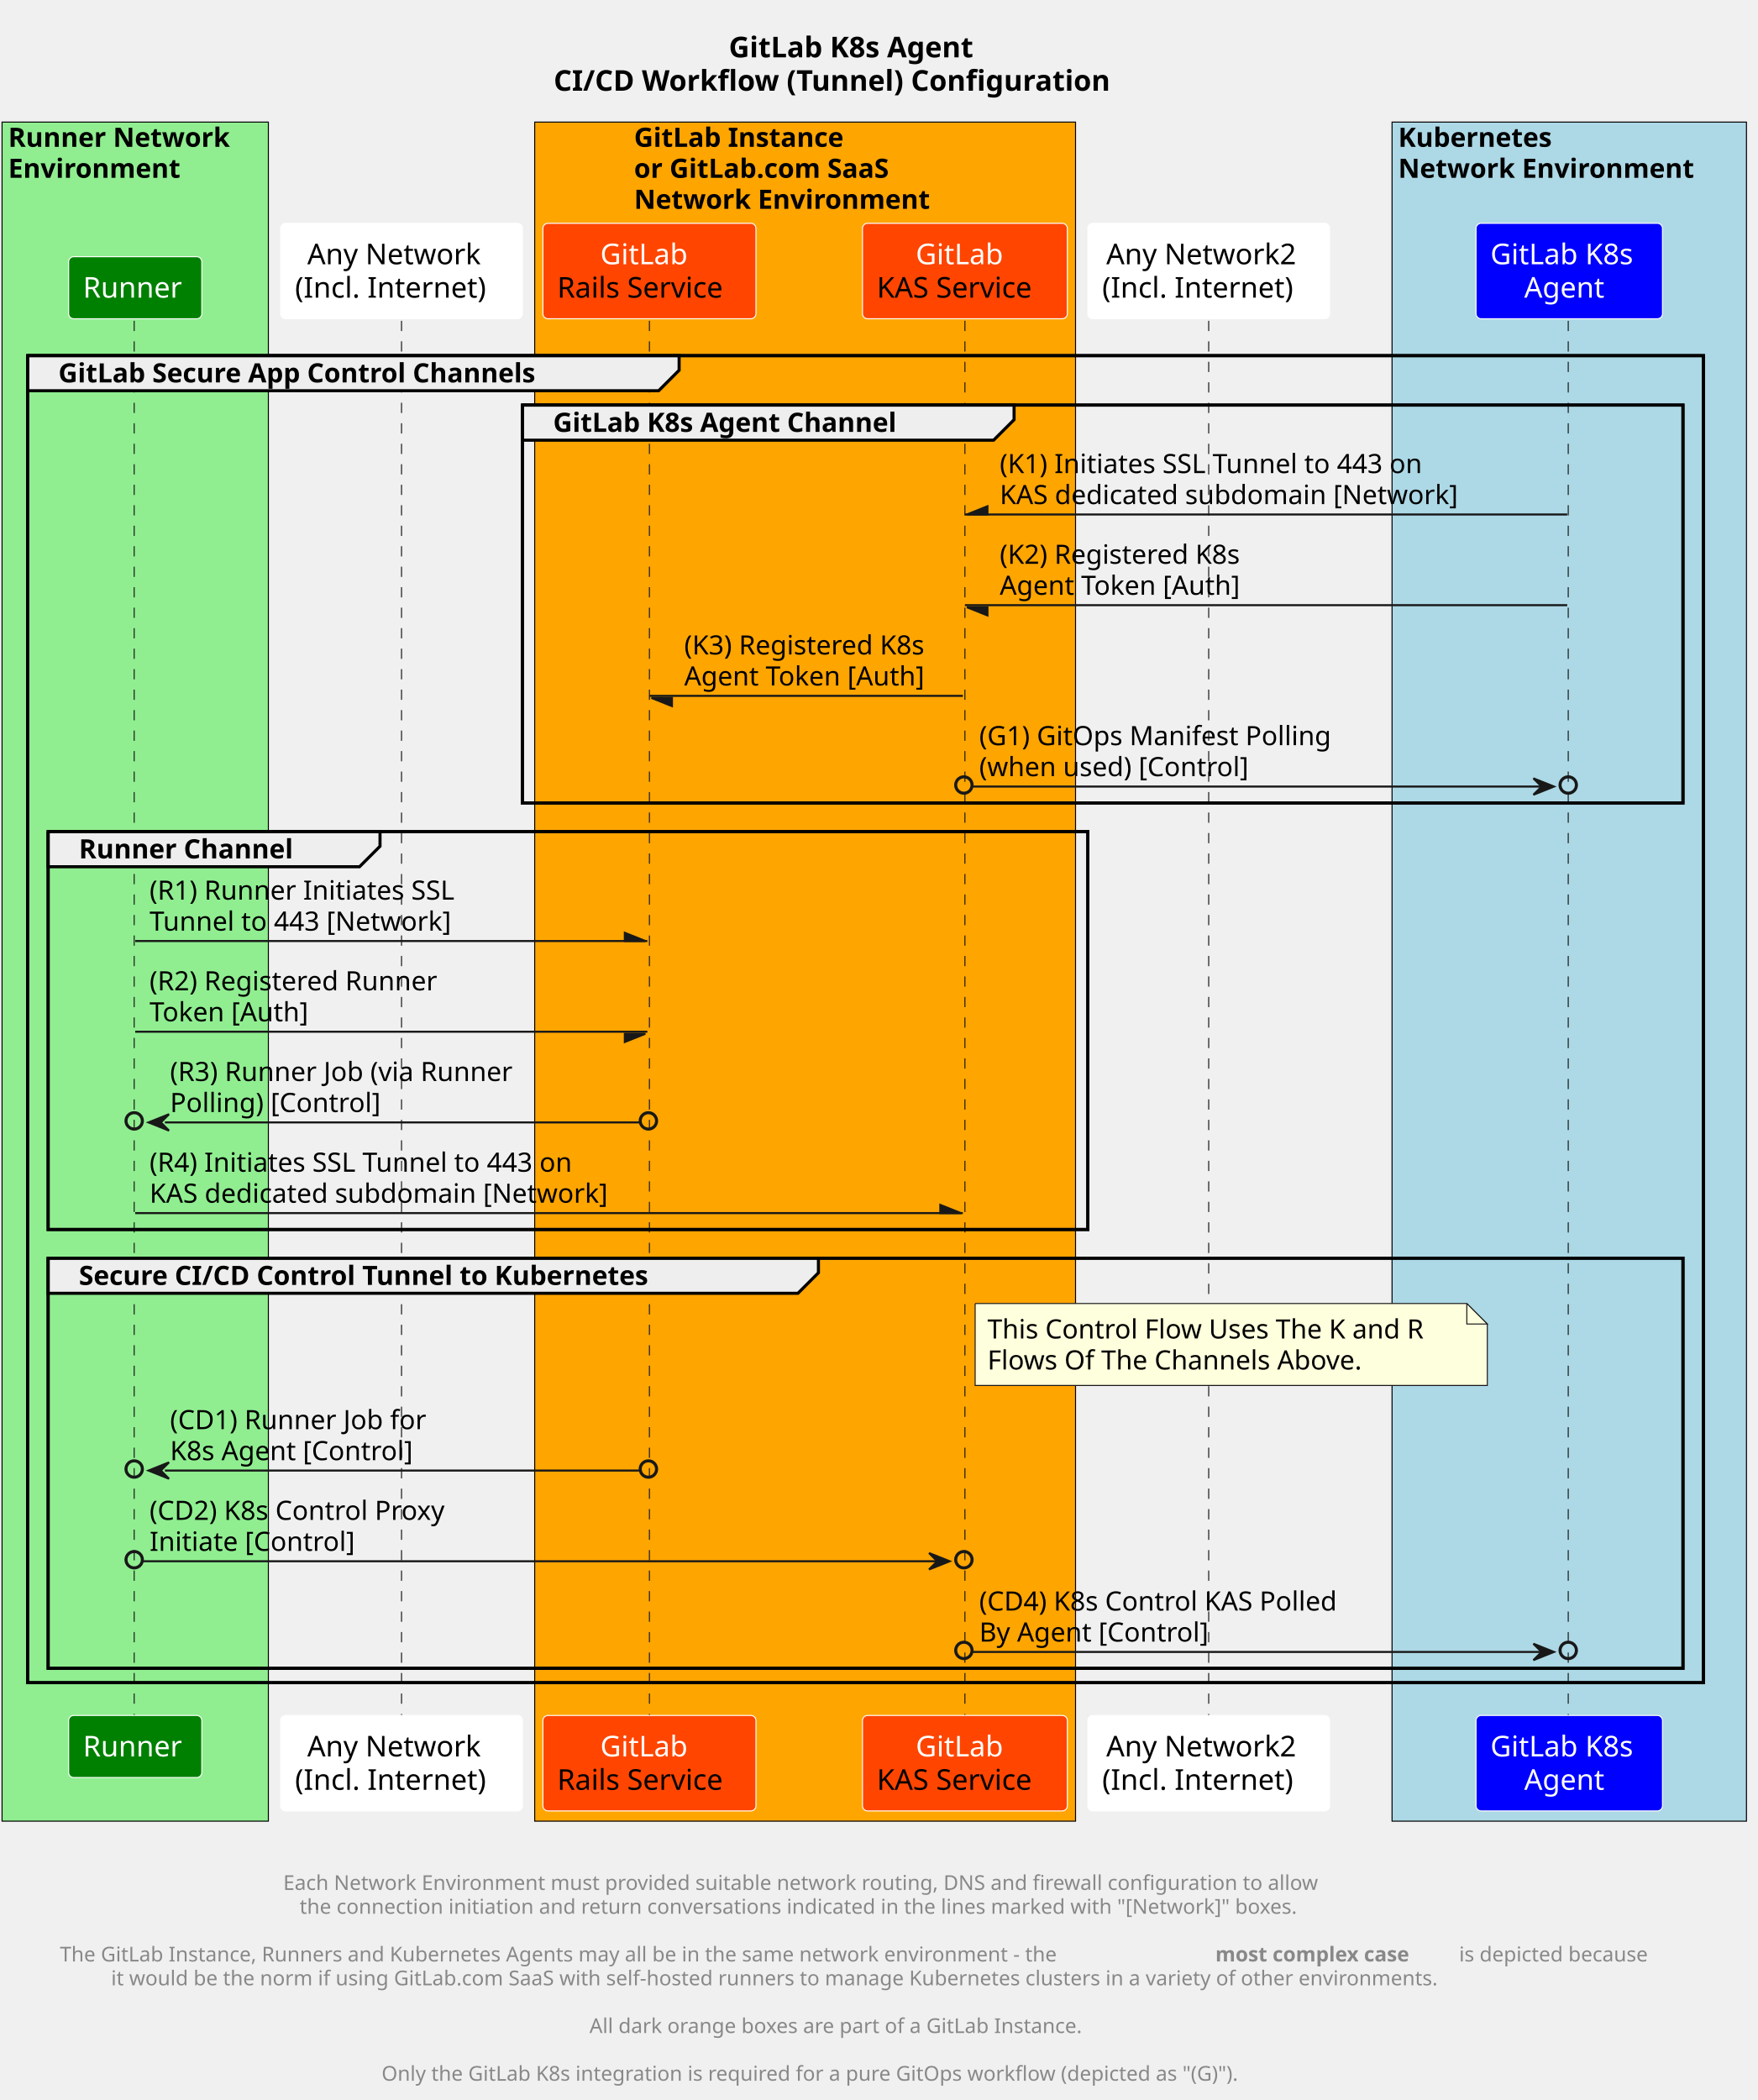
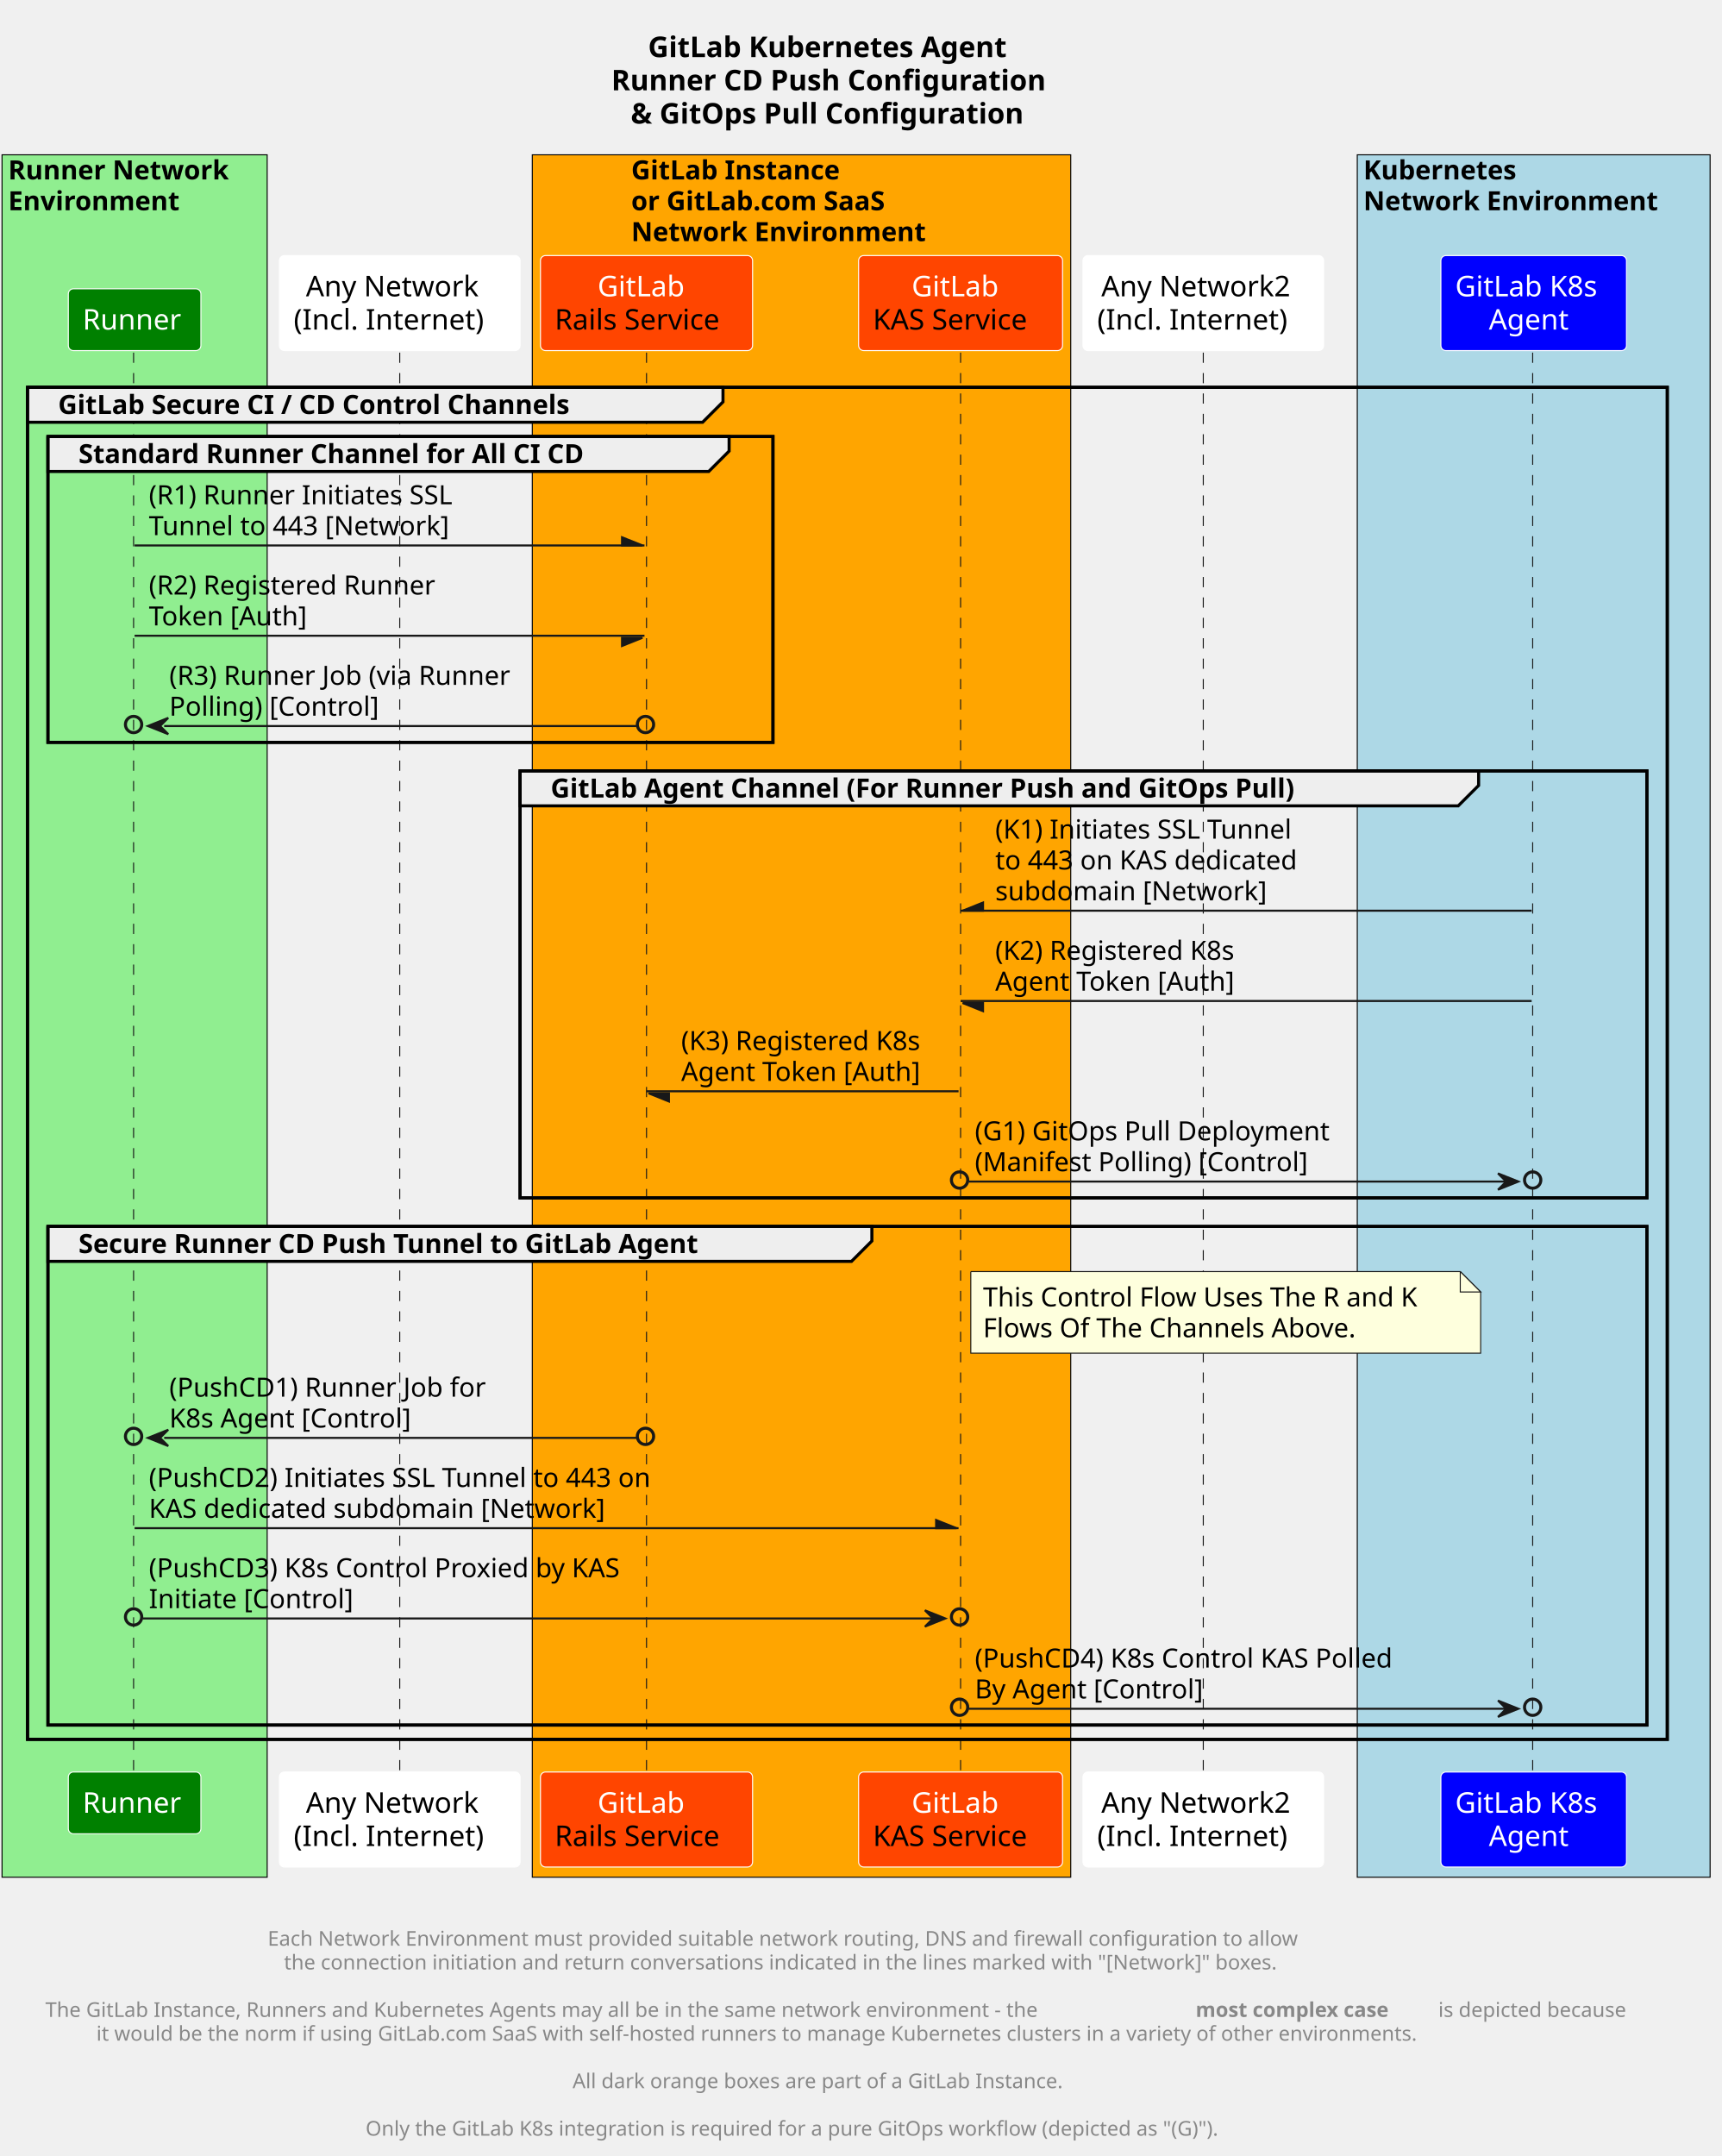
- <svg xmlns="http://www.w3.org/2000/svg" contentStyleType="text/css" height="1025px" preserveAspectRatio="none" style="width:858px;height:1025px;background:#FFFFFF;" version="1.1" viewBox="0 0 858 1025" width="858px" zoomAndPan="magnify">
+ <svg xmlns="http://www.w3.org/2000/svg" contentStyleType="text/css" height="1057px" preserveAspectRatio="none" style="width:844px;height:1057px;background:#FFFFFF;" version="1.1" viewBox="0 0 844 1057" width="844px" zoomAndPan="magnify">
  <defs />
  <g>
-     <rect height="42.594" style="stroke:#00000000;stroke-width:1.0;fill:none;" width="322" x="265.25" y="10" />
-     <text fill="#000000" font-family="sans-serif" font-size="14" font-weight="bold" lengthAdjust="spacing" textLength="141" x="355.75" y="27.995">GitLab K8s Agent</text>
-     <text fill="#000000" font-family="sans-serif" font-size="14" font-weight="bold" lengthAdjust="spacing" textLength="312" x="270.25" y="44.292">CI/CD Workflow (Tunnel) Configuration</text>
-     <rect fill="#90EE90" height="829.305" style="stroke:#000000;stroke-width:0.5;" width="130" x="1" y="59.594" />
-     <text fill="#000000" font-family="sans-serif" font-size="13" font-weight="bold" lengthAdjust="spacing" textLength="124" x="4" y="71.661">Runner Network</text>
-     <text fill="#000000" font-family="sans-serif" font-size="13" font-weight="bold" lengthAdjust="spacing" textLength="96" x="4" y="86.793">Environment</text>
-     <rect fill="#FFA500" height="829.305" style="stroke:#000000;stroke-width:0.5;" width="264" x="261" y="59.594" />
-     <text fill="#000000" font-family="sans-serif" font-size="13" font-weight="bold" lengthAdjust="spacing" textLength="119" x="309.5" y="71.661">GitLab Instance</text>
-     <text fill="#000000" font-family="sans-serif" font-size="13" font-weight="bold" lengthAdjust="spacing" textLength="149" x="309.5" y="86.793">or GitLab.com SaaS</text>
-     <text fill="#000000" font-family="sans-serif" font-size="13" font-weight="bold" lengthAdjust="spacing" textLength="167" x="309.5" y="101.926">Network Environment</text>
-     <rect fill="#ADD8E6" height="829.305" style="stroke:#000000;stroke-width:0.5;" width="173" x="679.5" y="59.594" />
-     <text fill="#000000" font-family="sans-serif" font-size="13" font-weight="bold" lengthAdjust="spacing" textLength="87" x="682.5" y="71.661">Kubernetes</text>
-     <text fill="#000000" font-family="sans-serif" font-size="13" font-weight="bold" lengthAdjust="spacing" textLength="167" x="682.5" y="86.793">Network Environment</text>
-     <rect height="647.719" style="stroke:#000000;stroke-width:1.5;fill:none;" width="818" x="13.5" y="173.586" />
-     <rect height="194.195" style="stroke:#000000;stroke-width:1.5;fill:none;" width="566.5" x="255" y="197.719" />
-     <rect height="194.195" style="stroke:#000000;stroke-width:1.5;fill:none;" width="507.5" x="23.5" y="405.914" />
-     <rect height="200.195" style="stroke:#000000;stroke-width:1.5;fill:none;" width="798" x="23.5" y="614.109" />
-     <line style="stroke:#181818;stroke-width:0.5;fill:none;stroke-dasharray:5.0,5.0;" x1="65.5" x2="65.5" y1="156.586" y2="838.305" />
-     <line style="stroke:#181818;stroke-width:0.5;fill:none;stroke-dasharray:5.0,5.0;" x1="196" x2="196" y1="156.586" y2="838.305" />
-     <line style="stroke:#181818;stroke-width:0.5;fill:none;stroke-dasharray:5.0,5.0;" x1="317" x2="317" y1="156.586" y2="838.305" />
-     <line style="stroke:#181818;stroke-width:0.5;fill:none;stroke-dasharray:5.0,5.0;" x1="471" x2="471" y1="156.586" y2="838.305" />
-     <line style="stroke:#181818;stroke-width:0.5;fill:none;stroke-dasharray:5.0,5.0;" x1="590" x2="590" y1="156.586" y2="838.305" />
-     <line style="stroke:#181818;stroke-width:0.5;fill:none;stroke-dasharray:5.0,5.0;" x1="765.5" x2="765.5" y1="156.586" y2="838.305" />
-     <rect fill="#008000" height="30.297" rx="2.5" ry="2.5" style="stroke:#FFFFFF;stroke-width:0.5;" width="65" x="33.5" y="125.289" />
-     <text fill="#FFFFFF" font-family="sans-serif" font-size="14" lengthAdjust="spacing" textLength="51" x="40.5" y="145.284">Runner</text>
-     <rect fill="#008000" height="30.297" rx="2.5" ry="2.5" style="stroke:#FFFFFF;stroke-width:0.5;" width="65" x="33.5" y="837.305" />
-     <text fill="#FFFFFF" font-family="sans-serif" font-size="14" lengthAdjust="spacing" textLength="51" x="40.5" y="857.3">Runner</text>
-     <rect fill="#FFFFFF" height="46.594" rx="2.5" ry="2.5" style="stroke:#FFFFFF;stroke-width:0.5;" width="118" x="137" y="108.992" />
-     <text fill="#000000" font-family="sans-serif" font-size="14" lengthAdjust="spacing" textLength="92" x="150" y="128.987">Any Network</text>
-     <text fill="#000000" font-family="sans-serif" font-size="14" lengthAdjust="spacing" textLength="104" x="144" y="145.284">(Incl. Internet)</text>
-     <rect fill="#FFFFFF" height="46.594" rx="2.5" ry="2.5" style="stroke:#FFFFFF;stroke-width:0.5;" width="118" x="137" y="837.305" />
-     <text fill="#000000" font-family="sans-serif" font-size="14" lengthAdjust="spacing" textLength="92" x="150" y="857.3">Any Network</text>
-     <text fill="#000000" font-family="sans-serif" font-size="14" lengthAdjust="spacing" textLength="104" x="144" y="873.597">(Incl. Internet)</text>
-     <rect fill="#FF4500" height="46.594" rx="2.5" ry="2.5" style="stroke:#FFFFFF;stroke-width:0.5;" width="104" x="265" y="108.992" />
-     <text fill="#FFFFFF" font-family="sans-serif" font-size="14" lengthAdjust="spacing" textLength="48" x="293" y="128.987">GitLab</text>
-     <text fill="#000000" font-family="sans-serif" font-size="14" lengthAdjust="spacing" textLength="90" x="272" y="145.284">Rails Service</text>
-     <rect fill="#FF4500" height="46.594" rx="2.5" ry="2.5" style="stroke:#FFFFFF;stroke-width:0.5;" width="104" x="265" y="837.305" />
-     <text fill="#FFFFFF" font-family="sans-serif" font-size="14" lengthAdjust="spacing" textLength="48" x="293" y="857.3">GitLab</text>
-     <text fill="#000000" font-family="sans-serif" font-size="14" lengthAdjust="spacing" textLength="90" x="272" y="873.597">Rails Service</text>
-     <rect fill="#FF4500" height="46.594" rx="2.5" ry="2.5" style="stroke:#FFFFFF;stroke-width:0.5;" width="100" x="421" y="108.992" />
-     <text fill="#FFFFFF" font-family="sans-serif" font-size="14" lengthAdjust="spacing" textLength="48" x="447" y="128.987">GitLab</text>
-     <text fill="#000000" font-family="sans-serif" font-size="14" lengthAdjust="spacing" textLength="86" x="428" y="145.284">KAS Service</text>
-     <rect fill="#FF4500" height="46.594" rx="2.5" ry="2.5" style="stroke:#FFFFFF;stroke-width:0.5;" width="100" x="421" y="837.305" />
-     <text fill="#FFFFFF" font-family="sans-serif" font-size="14" lengthAdjust="spacing" textLength="48" x="447" y="857.3">GitLab</text>
-     <text fill="#000000" font-family="sans-serif" font-size="14" lengthAdjust="spacing" textLength="86" x="428" y="873.597">KAS Service</text>
-     <rect fill="#FFFFFF" height="46.594" rx="2.5" ry="2.5" style="stroke:#FFFFFF;stroke-width:0.5;" width="118" x="531" y="108.992" />
-     <text fill="#000000" font-family="sans-serif" font-size="14" lengthAdjust="spacing" textLength="100" x="540" y="128.987">Any Network2</text>
-     <text fill="#000000" font-family="sans-serif" font-size="14" lengthAdjust="spacing" textLength="104" x="538" y="145.284">(Incl. Internet)</text>
-     <rect fill="#FFFFFF" height="46.594" rx="2.5" ry="2.5" style="stroke:#FFFFFF;stroke-width:0.5;" width="118" x="531" y="837.305" />
-     <text fill="#000000" font-family="sans-serif" font-size="14" lengthAdjust="spacing" textLength="100" x="540" y="857.3">Any Network2</text>
-     <text fill="#000000" font-family="sans-serif" font-size="14" lengthAdjust="spacing" textLength="104" x="538" y="873.597">(Incl. Internet)</text>
-     <rect fill="#0000FF" height="46.594" rx="2.5" ry="2.5" style="stroke:#FFFFFF;stroke-width:0.5;" width="91" x="720.5" y="108.992" />
-     <text fill="#FFFFFF" font-family="sans-serif" font-size="14" lengthAdjust="spacing" textLength="77" x="727.5" y="128.987">GitLab K8s</text>
-     <text fill="#FFFFFF" font-family="sans-serif" font-size="14" lengthAdjust="spacing" textLength="44" x="744" y="145.284">Agent</text>
-     <rect fill="#0000FF" height="46.594" rx="2.5" ry="2.5" style="stroke:#FFFFFF;stroke-width:0.5;" width="91" x="720.5" y="837.305" />
-     <text fill="#FFFFFF" font-family="sans-serif" font-size="14" lengthAdjust="spacing" textLength="77" x="727.5" y="857.3">GitLab K8s</text>
-     <text fill="#FFFFFF" font-family="sans-serif" font-size="14" lengthAdjust="spacing" textLength="44" x="744" y="873.597">Agent</text>
-     <path d="M13.5,173.586 L331.5,173.586 L331.5,180.719 L321.5,190.719 L13.5,190.719 L13.5,173.586 " fill="#EEEEEE" style="stroke:#000000;stroke-width:1.5;" />
-     <rect fill="none" height="647.719" style="stroke:#000000;stroke-width:1.5;" width="818" x="13.5" y="173.586" />
-     <text fill="#000000" font-family="sans-serif" font-size="13" font-weight="bold" lengthAdjust="spacing" textLength="273" x="28.5" y="186.653">GitLab Secure App Control Channels</text>
-     <path d="M255,197.719 L495,197.719 L495,204.852 L485,214.852 L255,214.852 L255,197.719 " fill="#EEEEEE" style="stroke:#000000;stroke-width:1.5;" />
-     <rect fill="none" height="194.195" style="stroke:#000000;stroke-width:1.5;" width="566.5" x="255" y="197.719" />
-     <text fill="#000000" font-family="sans-serif" font-size="13" font-weight="bold" lengthAdjust="spacing" textLength="195" x="270" y="210.786">GitLab K8s Agent Channel</text>
-     <polygon fill="#181818" points="482,247.117,472,251.117,482,251.117" style="stroke:#181818;stroke-width:1.0;" />
-     <line style="stroke:#181818;stroke-width:1.0;" x1="471" x2="765" y1="251.117" y2="251.117" />
-     <text fill="#000000" font-family="sans-serif" font-size="13" lengthAdjust="spacing" textLength="219" x="488" y="230.918">(K1) Initiates SSL Tunnel to 443 on</text>
-     <text fill="#000000" font-family="sans-serif" font-size="13" lengthAdjust="spacing" textLength="234" x="488" y="246.051">KAS dedicated subdomain [Network]</text>
-     <polygon fill="#181818" points="482,296.383,472,296.383,482,300.383" style="stroke:#181818;stroke-width:1.0;" />
-     <line style="stroke:#181818;stroke-width:1.0;" x1="471" x2="765" y1="295.383" y2="295.383" />
-     <text fill="#000000" font-family="sans-serif" font-size="13" lengthAdjust="spacing" textLength="126" x="488" y="275.184">(K2) Registered K8s</text>
-     <text fill="#000000" font-family="sans-serif" font-size="13" lengthAdjust="spacing" textLength="125" x="488" y="290.317">Agent Token [Auth]</text>
-     <polygon fill="#181818" points="328,340.648,318,340.648,328,344.648" style="stroke:#181818;stroke-width:1.0;" />
-     <line style="stroke:#181818;stroke-width:1.0;" x1="317" x2="470" y1="339.648" y2="339.648" />
-     <text fill="#000000" font-family="sans-serif" font-size="13" lengthAdjust="spacing" textLength="126" x="334" y="319.45">(K3) Registered K8s</text>
-     <text fill="#000000" font-family="sans-serif" font-size="13" lengthAdjust="spacing" textLength="125" x="334" y="334.582">Agent Token [Auth]</text>
-     <ellipse cx="470.5" cy="383.164" fill="none" rx="4" ry="4" style="stroke:#181818;stroke-width:1.5;" />
-     <ellipse cx="765.5" cy="383.164" fill="none" rx="4" ry="4" style="stroke:#181818;stroke-width:1.5;" />
-     <polygon fill="#181818" points="748.5,379.914,758.5,383.914,748.5,387.914,752.5,383.914" style="stroke:#181818;stroke-width:1.0;" />
-     <line style="stroke:#181818;stroke-width:1.0;" x1="475" x2="754.5" y1="383.914" y2="383.914" />
-     <text fill="#000000" font-family="sans-serif" font-size="13" lengthAdjust="spacing" textLength="178" x="478" y="363.715">(G1) GitOps Manifest Polling</text>
-     <text fill="#000000" font-family="sans-serif" font-size="13" lengthAdjust="spacing" textLength="140" x="478" y="378.848">(when used) [Control]</text>
-     <path d="M23.5,405.914 L185.5,405.914 L185.5,413.047 L175.5,423.047 L23.5,423.047 L23.5,405.914 " fill="#EEEEEE" style="stroke:#000000;stroke-width:1.5;" />
-     <rect fill="none" height="194.195" style="stroke:#000000;stroke-width:1.5;" width="507.5" x="23.5" y="405.914" />
-     <text fill="#000000" font-family="sans-serif" font-size="13" font-weight="bold" lengthAdjust="spacing" textLength="117" x="38.5" y="418.981">Runner Channel</text>
-     <polygon fill="#181818" points="305,455.312,315,459.312,305,459.312" style="stroke:#181818;stroke-width:1.0;" />
-     <line style="stroke:#181818;stroke-width:1.0;" x1="66" x2="316" y1="459.312" y2="459.312" />
-     <text fill="#000000" font-family="sans-serif" font-size="13" lengthAdjust="spacing" textLength="158" x="73" y="439.114">(R1) Runner Initiates SSL</text>
-     <text fill="#000000" font-family="sans-serif" font-size="13" lengthAdjust="spacing" textLength="155" x="73" y="454.247">Tunnel to 443 [Network]</text>
-     <polygon fill="#181818" points="305,504.578,315,504.578,305,508.578" style="stroke:#181818;stroke-width:1.0;" />
-     <line style="stroke:#181818;stroke-width:1.0;" x1="66" x2="316" y1="503.578" y2="503.578" />
-     <text fill="#000000" font-family="sans-serif" font-size="13" lengthAdjust="spacing" textLength="150" x="73" y="483.379">(R2) Registered Runner</text>
-     <text fill="#000000" font-family="sans-serif" font-size="13" lengthAdjust="spacing" textLength="83" x="73" y="498.512">Token [Auth]</text>
-     <ellipse cx="65.5" cy="547.094" fill="none" rx="4" ry="4" style="stroke:#181818;stroke-width:1.5;" />
-     <polygon fill="#181818" points="82.5,543.844,72.5,547.844,82.5,551.844,78.5,547.844" style="stroke:#181818;stroke-width:1.0;" />
-     <ellipse cx="316.5" cy="547.094" fill="none" rx="4" ry="4" style="stroke:#181818;stroke-width:1.5;" />
-     <line style="stroke:#181818;stroke-width:1.0;" x1="80.5" x2="312" y1="547.844" y2="547.844" />
-     <text fill="#000000" font-family="sans-serif" font-size="13" lengthAdjust="spacing" textLength="179" x="83" y="527.645">(R3) Runner Job (via Runner</text>
-     <text fill="#000000" font-family="sans-serif" font-size="13" lengthAdjust="spacing" textLength="106" x="83" y="542.778">Polling) [Control]</text>
-     <polygon fill="#181818" points="459,588.109,469,592.109,459,592.109" style="stroke:#181818;stroke-width:1.0;" />
-     <line style="stroke:#181818;stroke-width:1.0;" x1="66" x2="470" y1="592.109" y2="592.109" />
-     <text fill="#000000" font-family="sans-serif" font-size="13" lengthAdjust="spacing" textLength="220" x="73" y="571.911">(R4) Initiates SSL Tunnel to 443 on</text>
-     <text fill="#000000" font-family="sans-serif" font-size="13" lengthAdjust="spacing" textLength="234" x="73" y="587.043">KAS dedicated subdomain [Network]</text>
-     <path d="M23.5,614.109 L399.5,614.109 L399.5,621.242 L389.5,631.242 L23.5,631.242 L23.5,614.109 " fill="#EEEEEE" style="stroke:#000000;stroke-width:1.5;" />
-     <rect fill="none" height="200.195" style="stroke:#000000;stroke-width:1.5;" width="798" x="23.5" y="614.109" />
-     <text fill="#000000" font-family="sans-serif" font-size="13" font-weight="bold" lengthAdjust="spacing" textLength="331" x="38.5" y="627.176">Secure CI/CD Control Tunnel to Kubernetes</text>
-     <path d="M476,636.242 L476,676.242 L726,676.242 L726,646.242 L716,636.242 L476,636.242 " fill="#FEFFDD" style="stroke:#181818;stroke-width:0.5;" />
-     <path d="M716,636.242 L716,646.242 L726,646.242 L716,636.242 " fill="#FEFFDD" style="stroke:#181818;stroke-width:0.5;" />
-     <text fill="#000000" font-family="sans-serif" font-size="13" lengthAdjust="spacing" textLength="225" x="482" y="653.309">This Control Flow Uses The K and R</text>
-     <text fill="#000000" font-family="sans-serif" font-size="13" lengthAdjust="spacing" textLength="195" x="482" y="668.442">Flows Of The Channels Above.</text>
-     <ellipse cx="65.5" cy="717.023" fill="none" rx="4" ry="4" style="stroke:#181818;stroke-width:1.5;" />
-     <polygon fill="#181818" points="82.5,713.773,72.5,717.773,82.5,721.773,78.5,717.773" style="stroke:#181818;stroke-width:1.0;" />
-     <ellipse cx="316.5" cy="717.023" fill="none" rx="4" ry="4" style="stroke:#181818;stroke-width:1.5;" />
-     <line style="stroke:#181818;stroke-width:1.0;" x1="80.5" x2="312" y1="717.773" y2="717.773" />
-     <text fill="#000000" font-family="sans-serif" font-size="13" lengthAdjust="spacing" textLength="133" x="83" y="697.575">(CD1) Runner Job for</text>
-     <text fill="#000000" font-family="sans-serif" font-size="13" lengthAdjust="spacing" textLength="125" x="83" y="712.707">K8s Agent [Control]</text>
-     <ellipse cx="65.5" cy="761.289" fill="none" rx="4" ry="4" style="stroke:#181818;stroke-width:1.5;" />
-     <ellipse cx="470.5" cy="761.289" fill="none" rx="4" ry="4" style="stroke:#181818;stroke-width:1.5;" />
-     <polygon fill="#181818" points="453.5,758.039,463.5,762.039,453.5,766.039,457.5,762.039" style="stroke:#181818;stroke-width:1.0;" />
-     <line style="stroke:#181818;stroke-width:1.0;" x1="70" x2="459.5" y1="762.039" y2="762.039" />
-     <text fill="#000000" font-family="sans-serif" font-size="13" lengthAdjust="spacing" textLength="155" x="73" y="741.84">(CD2) K8s Control Proxy</text>
-     <text fill="#000000" font-family="sans-serif" font-size="13" lengthAdjust="spacing" textLength="103" x="73" y="756.973">Initiate [Control]</text>
-     <ellipse cx="470.5" cy="805.555" fill="none" rx="4" ry="4" style="stroke:#181818;stroke-width:1.5;" />
-     <ellipse cx="765.5" cy="805.555" fill="none" rx="4" ry="4" style="stroke:#181818;stroke-width:1.5;" />
-     <polygon fill="#181818" points="748.5,802.305,758.5,806.305,748.5,810.305,752.5,806.305" style="stroke:#181818;stroke-width:1.0;" />
-     <line style="stroke:#181818;stroke-width:1.0;" x1="475" x2="754.5" y1="806.305" y2="806.305" />
-     <text fill="#000000" font-family="sans-serif" font-size="13" lengthAdjust="spacing" textLength="185" x="478" y="786.106">(CD4) K8s Control KAS Polled</text>
-     <text fill="#000000" font-family="sans-serif" font-size="13" lengthAdjust="spacing" textLength="118" x="478" y="801.239">By Agent [Control]</text>
-     <rect height="128.047" style="stroke:#00000000;stroke-width:1.0;fill:none;" width="794" x="29.25" y="889.898" />
-     <text fill="#888888" font-family="sans-serif" font-size="10" lengthAdjust="spacing" textLength="3" x="424.75" y="899.181"> </text>
-     <text fill="#888888" font-family="sans-serif" font-size="10" lengthAdjust="spacing" textLength="3" x="424.75" y="910.821"> </text>
-     <text fill="#888888" font-family="sans-serif" font-size="10" lengthAdjust="spacing" textLength="576" x="138.25" y="922.462">Each Network Environment must provided suitable network routing, DNS and firewall configuration to allow</text>
-     <text fill="#888888" font-family="sans-serif" font-size="10" lengthAdjust="spacing" textLength="560" x="146.25" y="934.102">the connection initiation and return conversations indicated in the lines marked with "[Network]" boxes.</text>
-     <text fill="#888888" font-family="sans-serif" font-size="10" lengthAdjust="spacing" textLength="3" x="424.75" y="945.743"> </text>
-     <text fill="#888888" font-family="sans-serif" font-size="10" lengthAdjust="spacing" textLength="561" x="29.25" y="957.384">The GitLab Instance, Runners and Kubernetes Agents may all be in the same network environment - the</text>
-     <text fill="#888888" font-family="sans-serif" font-size="10" font-weight="bold" lengthAdjust="spacing" textLength="116" x="593.25" y="957.384">most complex case</text>
-     <text fill="#888888" font-family="sans-serif" font-size="10" lengthAdjust="spacing" textLength="108" x="712.25" y="957.384">is depicted because</text>
-     <text fill="#888888" font-family="sans-serif" font-size="10" lengthAdjust="spacing" textLength="744" x="54.25" y="969.024">it would be the norm if using GitLab.com SaaS with self-hosted runners to manage Kubernetes clusters in a variety of other environments.</text>
-     <text fill="#888888" font-family="sans-serif" font-size="10" lengthAdjust="spacing" textLength="3" x="424.75" y="980.665"> </text>
-     <text fill="#888888" font-family="sans-serif" font-size="10" lengthAdjust="spacing" textLength="277" x="287.75" y="992.306">All dark orange boxes are part of a GitLab Instance.</text>
-     <text fill="#888888" font-family="sans-serif" font-size="10" lengthAdjust="spacing" textLength="3" x="424.75" y="1003.946"> </text>
-     <text fill="#888888" font-family="sans-serif" font-size="10" lengthAdjust="spacing" textLength="480" x="186.25" y="1015.587">Only the GitLab K8s integration is required for a pure GitOps workflow (depicted as "(G)").</text>
+     <rect height="58.891" style="stroke:#00000000;stroke-width:1.0;fill:none;" width="259" x="289.75" y="10" />
+     <text fill="#000000" font-family="sans-serif" font-size="14" font-weight="bold" lengthAdjust="spacing" textLength="203" x="317.75" y="27.995">GitLab Kubernetes Agent</text>
+     <text fill="#000000" font-family="sans-serif" font-size="14" font-weight="bold" lengthAdjust="spacing" textLength="244" x="299.75" y="44.292">Runner CD Push Configuration</text>
+     <text fill="#000000" font-family="sans-serif" font-size="14" font-weight="bold" lengthAdjust="spacing" textLength="225" x="309.25" y="60.589">&amp; GitOps Pull Configuration</text>
+     <rect fill="#90EE90" height="844.438" style="stroke:#000000;stroke-width:0.5;" width="130" x="1" y="75.891" />
+     <text fill="#000000" font-family="sans-serif" font-size="13" font-weight="bold" lengthAdjust="spacing" textLength="124" x="4" y="87.957">Runner Network</text>
+     <text fill="#000000" font-family="sans-serif" font-size="13" font-weight="bold" lengthAdjust="spacing" textLength="96" x="4" y="103.09">Environment</text>
+     <rect fill="#FFA500" height="844.438" style="stroke:#000000;stroke-width:0.5;" width="264" x="261" y="75.891" />
+     <text fill="#000000" font-family="sans-serif" font-size="13" font-weight="bold" lengthAdjust="spacing" textLength="119" x="309.5" y="87.957">GitLab Instance</text>
+     <text fill="#000000" font-family="sans-serif" font-size="13" font-weight="bold" lengthAdjust="spacing" textLength="149" x="309.5" y="103.09">or GitLab.com SaaS</text>
+     <text fill="#000000" font-family="sans-serif" font-size="13" font-weight="bold" lengthAdjust="spacing" textLength="167" x="309.5" y="118.223">Network Environment</text>
+     <rect fill="#ADD8E6" height="844.438" style="stroke:#000000;stroke-width:0.5;" width="173" x="665.5" y="75.891" />
+     <text fill="#000000" font-family="sans-serif" font-size="13" font-weight="bold" lengthAdjust="spacing" textLength="87" x="668.5" y="87.957">Kubernetes</text>
+     <text fill="#000000" font-family="sans-serif" font-size="13" font-weight="bold" lengthAdjust="spacing" textLength="167" x="668.5" y="103.09">Network Environment</text>
+     <rect height="662.852" style="stroke:#000000;stroke-width:1.5;fill:none;" width="804" x="13.5" y="189.883" />
+     <rect height="149.93" style="stroke:#000000;stroke-width:1.5;fill:none;" width="355.5" x="23.5" y="214.016" />
+     <rect height="209.328" style="stroke:#000000;stroke-width:1.5;fill:none;" width="552.5" x="255" y="377.945" />
+     <rect height="244.461" style="stroke:#000000;stroke-width:1.5;fill:none;" width="784" x="23.5" y="601.273" />
+     <line style="stroke:#181818;stroke-width:0.5;fill:none;stroke-dasharray:5.0,5.0;" x1="65.5" x2="65.5" y1="172.883" y2="869.734" />
+     <line style="stroke:#181818;stroke-width:0.5;fill:none;stroke-dasharray:5.0,5.0;" x1="196" x2="196" y1="172.883" y2="869.734" />
+     <line style="stroke:#181818;stroke-width:0.5;fill:none;stroke-dasharray:5.0,5.0;" x1="317" x2="317" y1="172.883" y2="869.734" />
+     <line style="stroke:#181818;stroke-width:0.5;fill:none;stroke-dasharray:5.0,5.0;" x1="471" x2="471" y1="172.883" y2="869.734" />
+     <line style="stroke:#181818;stroke-width:0.5;fill:none;stroke-dasharray:5.0,5.0;" x1="590" x2="590" y1="172.883" y2="869.734" />
+     <line style="stroke:#181818;stroke-width:0.5;fill:none;stroke-dasharray:5.0,5.0;" x1="751.5" x2="751.5" y1="172.883" y2="869.734" />
+     <rect fill="#008000" height="30.297" rx="2.5" ry="2.5" style="stroke:#FFFFFF;stroke-width:0.5;" width="65" x="33.5" y="141.586" />
+     <text fill="#FFFFFF" font-family="sans-serif" font-size="14" lengthAdjust="spacing" textLength="51" x="40.5" y="161.581">Runner</text>
+     <rect fill="#008000" height="30.297" rx="2.5" ry="2.5" style="stroke:#FFFFFF;stroke-width:0.5;" width="65" x="33.5" y="868.734" />
+     <text fill="#FFFFFF" font-family="sans-serif" font-size="14" lengthAdjust="spacing" textLength="51" x="40.5" y="888.73">Runner</text>
+     <rect fill="#FFFFFF" height="46.594" rx="2.5" ry="2.5" style="stroke:#FFFFFF;stroke-width:0.5;" width="118" x="137" y="125.289" />
+     <text fill="#000000" font-family="sans-serif" font-size="14" lengthAdjust="spacing" textLength="92" x="150" y="145.284">Any Network</text>
+     <text fill="#000000" font-family="sans-serif" font-size="14" lengthAdjust="spacing" textLength="104" x="144" y="161.581">(Incl. Internet)</text>
+     <rect fill="#FFFFFF" height="46.594" rx="2.5" ry="2.5" style="stroke:#FFFFFF;stroke-width:0.5;" width="118" x="137" y="868.734" />
+     <text fill="#000000" font-family="sans-serif" font-size="14" lengthAdjust="spacing" textLength="92" x="150" y="888.73">Any Network</text>
+     <text fill="#000000" font-family="sans-serif" font-size="14" lengthAdjust="spacing" textLength="104" x="144" y="905.026">(Incl. Internet)</text>
+     <rect fill="#FF4500" height="46.594" rx="2.5" ry="2.5" style="stroke:#FFFFFF;stroke-width:0.5;" width="104" x="265" y="125.289" />
+     <text fill="#FFFFFF" font-family="sans-serif" font-size="14" lengthAdjust="spacing" textLength="48" x="293" y="145.284">GitLab</text>
+     <text fill="#000000" font-family="sans-serif" font-size="14" lengthAdjust="spacing" textLength="90" x="272" y="161.581">Rails Service</text>
+     <rect fill="#FF4500" height="46.594" rx="2.5" ry="2.5" style="stroke:#FFFFFF;stroke-width:0.5;" width="104" x="265" y="868.734" />
+     <text fill="#FFFFFF" font-family="sans-serif" font-size="14" lengthAdjust="spacing" textLength="48" x="293" y="888.73">GitLab</text>
+     <text fill="#000000" font-family="sans-serif" font-size="14" lengthAdjust="spacing" textLength="90" x="272" y="905.026">Rails Service</text>
+     <rect fill="#FF4500" height="46.594" rx="2.5" ry="2.5" style="stroke:#FFFFFF;stroke-width:0.5;" width="100" x="421" y="125.289" />
+     <text fill="#FFFFFF" font-family="sans-serif" font-size="14" lengthAdjust="spacing" textLength="48" x="447" y="145.284">GitLab</text>
+     <text fill="#000000" font-family="sans-serif" font-size="14" lengthAdjust="spacing" textLength="86" x="428" y="161.581">KAS Service</text>
+     <rect fill="#FF4500" height="46.594" rx="2.5" ry="2.5" style="stroke:#FFFFFF;stroke-width:0.5;" width="100" x="421" y="868.734" />
+     <text fill="#FFFFFF" font-family="sans-serif" font-size="14" lengthAdjust="spacing" textLength="48" x="447" y="888.73">GitLab</text>
+     <text fill="#000000" font-family="sans-serif" font-size="14" lengthAdjust="spacing" textLength="86" x="428" y="905.026">KAS Service</text>
+     <rect fill="#FFFFFF" height="46.594" rx="2.5" ry="2.5" style="stroke:#FFFFFF;stroke-width:0.5;" width="118" x="531" y="125.289" />
+     <text fill="#000000" font-family="sans-serif" font-size="14" lengthAdjust="spacing" textLength="100" x="540" y="145.284">Any Network2</text>
+     <text fill="#000000" font-family="sans-serif" font-size="14" lengthAdjust="spacing" textLength="104" x="538" y="161.581">(Incl. Internet)</text>
+     <rect fill="#FFFFFF" height="46.594" rx="2.5" ry="2.5" style="stroke:#FFFFFF;stroke-width:0.5;" width="118" x="531" y="868.734" />
+     <text fill="#000000" font-family="sans-serif" font-size="14" lengthAdjust="spacing" textLength="100" x="540" y="888.73">Any Network2</text>
+     <text fill="#000000" font-family="sans-serif" font-size="14" lengthAdjust="spacing" textLength="104" x="538" y="905.026">(Incl. Internet)</text>
+     <rect fill="#0000FF" height="46.594" rx="2.5" ry="2.5" style="stroke:#FFFFFF;stroke-width:0.5;" width="91" x="706.5" y="125.289" />
+     <text fill="#FFFFFF" font-family="sans-serif" font-size="14" lengthAdjust="spacing" textLength="77" x="713.5" y="145.284">GitLab K8s</text>
+     <text fill="#FFFFFF" font-family="sans-serif" font-size="14" lengthAdjust="spacing" textLength="44" x="730" y="161.581">Agent</text>
+     <rect fill="#0000FF" height="46.594" rx="2.5" ry="2.5" style="stroke:#FFFFFF;stroke-width:0.5;" width="91" x="706.5" y="868.734" />
+     <text fill="#FFFFFF" font-family="sans-serif" font-size="14" lengthAdjust="spacing" textLength="77" x="713.5" y="888.73">GitLab K8s</text>
+     <text fill="#FFFFFF" font-family="sans-serif" font-size="14" lengthAdjust="spacing" textLength="44" x="730" y="905.026">Agent</text>
+     <path d="M13.5,189.883 L354.5,189.883 L354.5,197.016 L344.5,207.016 L13.5,207.016 L13.5,189.883 " fill="#EEEEEE" style="stroke:#000000;stroke-width:1.5;" />
+     <rect fill="none" height="662.852" style="stroke:#000000;stroke-width:1.5;" width="804" x="13.5" y="189.883" />
+     <text fill="#000000" font-family="sans-serif" font-size="13" font-weight="bold" lengthAdjust="spacing" textLength="296" x="28.5" y="202.95">GitLab Secure CI / CD Control Channels</text>
+     <path d="M23.5,214.016 L357.5,214.016 L357.5,221.148 L347.5,231.148 L23.5,231.148 L23.5,214.016 " fill="#EEEEEE" style="stroke:#000000;stroke-width:1.5;" />
+     <rect fill="none" height="149.93" style="stroke:#000000;stroke-width:1.5;" width="355.5" x="23.5" y="214.016" />
+     <text fill="#000000" font-family="sans-serif" font-size="13" font-weight="bold" lengthAdjust="spacing" textLength="289" x="38.5" y="227.083">Standard Runner Channel for All CI CD</text>
+     <polygon fill="#181818" points="305,263.414,315,267.414,305,267.414" style="stroke:#181818;stroke-width:1.0;" />
+     <line style="stroke:#181818;stroke-width:1.0;" x1="66" x2="316" y1="267.414" y2="267.414" />
+     <text fill="#000000" font-family="sans-serif" font-size="13" lengthAdjust="spacing" textLength="158" x="73" y="247.215">(R1) Runner Initiates SSL</text>
+     <text fill="#000000" font-family="sans-serif" font-size="13" lengthAdjust="spacing" textLength="155" x="73" y="262.348">Tunnel to 443 [Network]</text>
+     <polygon fill="#181818" points="305,312.68,315,312.68,305,316.68" style="stroke:#181818;stroke-width:1.0;" />
+     <line style="stroke:#181818;stroke-width:1.0;" x1="66" x2="316" y1="311.68" y2="311.68" />
+     <text fill="#000000" font-family="sans-serif" font-size="13" lengthAdjust="spacing" textLength="150" x="73" y="291.481">(R2) Registered Runner</text>
+     <text fill="#000000" font-family="sans-serif" font-size="13" lengthAdjust="spacing" textLength="83" x="73" y="306.614">Token [Auth]</text>
+     <ellipse cx="65.5" cy="355.195" fill="none" rx="4" ry="4" style="stroke:#181818;stroke-width:1.5;" />
+     <polygon fill="#181818" points="82.5,351.945,72.5,355.945,82.5,359.945,78.5,355.945" style="stroke:#181818;stroke-width:1.0;" />
+     <ellipse cx="316.5" cy="355.195" fill="none" rx="4" ry="4" style="stroke:#181818;stroke-width:1.5;" />
+     <line style="stroke:#181818;stroke-width:1.0;" x1="80.5" x2="312" y1="355.945" y2="355.945" />
+     <text fill="#000000" font-family="sans-serif" font-size="13" lengthAdjust="spacing" textLength="179" x="83" y="335.747">(R3) Runner Job (via Runner</text>
+     <text fill="#000000" font-family="sans-serif" font-size="13" lengthAdjust="spacing" textLength="106" x="83" y="350.879">Polling) [Control]</text>
+     <path d="M255,377.945 L725,377.945 L725,385.078 L715,395.078 L255,395.078 L255,377.945 " fill="#EEEEEE" style="stroke:#000000;stroke-width:1.5;" />
+     <rect fill="none" height="209.328" style="stroke:#000000;stroke-width:1.5;" width="552.5" x="255" y="377.945" />
+     <text fill="#000000" font-family="sans-serif" font-size="13" font-weight="bold" lengthAdjust="spacing" textLength="425" x="270" y="391.012">GitLab Agent Channel (For Runner Push and GitOps Pull)</text>
+     <polygon fill="#181818" points="482,442.477,472,446.477,482,446.477" style="stroke:#181818;stroke-width:1.0;" />
+     <line style="stroke:#181818;stroke-width:1.0;" x1="471" x2="751" y1="446.477" y2="446.477" />
+     <text fill="#000000" font-family="sans-serif" font-size="13" lengthAdjust="spacing" textLength="154" x="488" y="411.145">(K1) Initiates SSL Tunnel</text>
+     <text fill="#000000" font-family="sans-serif" font-size="13" lengthAdjust="spacing" textLength="157" x="488" y="426.278">to 443 on KAS dedicated</text>
+     <text fill="#000000" font-family="sans-serif" font-size="13" lengthAdjust="spacing" textLength="138" x="488" y="441.411">subdomain [Network]</text>
+     <polygon fill="#181818" points="482,491.742,472,491.742,482,495.742" style="stroke:#181818;stroke-width:1.0;" />
+     <line style="stroke:#181818;stroke-width:1.0;" x1="471" x2="751" y1="490.742" y2="490.742" />
+     <text fill="#000000" font-family="sans-serif" font-size="13" lengthAdjust="spacing" textLength="126" x="488" y="470.543">(K2) Registered K8s</text>
+     <text fill="#000000" font-family="sans-serif" font-size="13" lengthAdjust="spacing" textLength="125" x="488" y="485.676">Agent Token [Auth]</text>
+     <polygon fill="#181818" points="328,536.008,318,536.008,328,540.008" style="stroke:#181818;stroke-width:1.0;" />
+     <line style="stroke:#181818;stroke-width:1.0;" x1="317" x2="470" y1="535.008" y2="535.008" />
+     <text fill="#000000" font-family="sans-serif" font-size="13" lengthAdjust="spacing" textLength="126" x="334" y="514.809">(K3) Registered K8s</text>
+     <text fill="#000000" font-family="sans-serif" font-size="13" lengthAdjust="spacing" textLength="125" x="334" y="529.942">Agent Token [Auth]</text>
+     <ellipse cx="470.5" cy="578.523" fill="none" rx="4" ry="4" style="stroke:#181818;stroke-width:1.5;" />
+     <ellipse cx="751.5" cy="578.523" fill="none" rx="4" ry="4" style="stroke:#181818;stroke-width:1.5;" />
+     <polygon fill="#181818" points="734.5,575.273,744.5,579.273,734.5,583.273,738.5,579.273" style="stroke:#181818;stroke-width:1.0;" />
+     <line style="stroke:#181818;stroke-width:1.0;" x1="475" x2="740.5" y1="579.273" y2="579.273" />
+     <text fill="#000000" font-family="sans-serif" font-size="13" lengthAdjust="spacing" textLength="184" x="478" y="559.075">(G1) GitOps Pull Deployment</text>
+     <text fill="#000000" font-family="sans-serif" font-size="13" lengthAdjust="spacing" textLength="169" x="478" y="574.207">(Manifest Polling) [Control]</text>
+     <path d="M23.5,601.273 L427.5,601.273 L427.5,608.406 L417.5,618.406 L23.5,618.406 L23.5,601.273 " fill="#EEEEEE" style="stroke:#000000;stroke-width:1.5;" />
+     <rect fill="none" height="244.461" style="stroke:#000000;stroke-width:1.5;" width="784" x="23.5" y="601.273" />
+     <text fill="#000000" font-family="sans-serif" font-size="13" font-weight="bold" lengthAdjust="spacing" textLength="359" x="38.5" y="614.34">Secure Runner CD Push Tunnel to GitLab Agent</text>
+     <path d="M476,623.406 L476,663.406 L726,663.406 L726,633.406 L716,623.406 L476,623.406 " fill="#FEFFDD" style="stroke:#181818;stroke-width:0.5;" />
+     <path d="M716,623.406 L716,633.406 L726,633.406 L716,623.406 " fill="#FEFFDD" style="stroke:#181818;stroke-width:0.5;" />
+     <text fill="#000000" font-family="sans-serif" font-size="13" lengthAdjust="spacing" textLength="225" x="482" y="640.473">This Control Flow Uses The R and K</text>
+     <text fill="#000000" font-family="sans-serif" font-size="13" lengthAdjust="spacing" textLength="195" x="482" y="655.606">Flows Of The Channels Above.</text>
+     <ellipse cx="65.5" cy="704.188" fill="none" rx="4" ry="4" style="stroke:#181818;stroke-width:1.5;" />
+     <polygon fill="#181818" points="82.5,700.938,72.5,704.938,82.5,708.938,78.5,704.938" style="stroke:#181818;stroke-width:1.0;" />
+     <ellipse cx="316.5" cy="704.188" fill="none" rx="4" ry="4" style="stroke:#181818;stroke-width:1.5;" />
+     <line style="stroke:#181818;stroke-width:1.0;" x1="80.5" x2="312" y1="704.938" y2="704.938" />
+     <text fill="#000000" font-family="sans-serif" font-size="13" lengthAdjust="spacing" textLength="164" x="83" y="684.739">(PushCD1) Runner Job for</text>
+     <text fill="#000000" font-family="sans-serif" font-size="13" lengthAdjust="spacing" textLength="125" x="83" y="699.872">K8s Agent [Control]</text>
+     <polygon fill="#181818" points="459,745.203,469,749.203,459,749.203" style="stroke:#181818;stroke-width:1.0;" />
+     <line style="stroke:#181818;stroke-width:1.0;" x1="66" x2="470" y1="749.203" y2="749.203" />
+     <text fill="#000000" font-family="sans-serif" font-size="13" lengthAdjust="spacing" textLength="261" x="73" y="729.004">(PushCD2) Initiates SSL Tunnel to 443 on</text>
+     <text fill="#000000" font-family="sans-serif" font-size="13" lengthAdjust="spacing" textLength="234" x="73" y="744.137">KAS dedicated subdomain [Network]</text>
+     <ellipse cx="65.5" cy="792.719" fill="none" rx="4" ry="4" style="stroke:#181818;stroke-width:1.5;" />
+     <ellipse cx="470.5" cy="792.719" fill="none" rx="4" ry="4" style="stroke:#181818;stroke-width:1.5;" />
+     <polygon fill="#181818" points="453.5,789.469,463.5,793.469,453.5,797.469,457.5,793.469" style="stroke:#181818;stroke-width:1.0;" />
+     <line style="stroke:#181818;stroke-width:1.0;" x1="70" x2="459.5" y1="793.469" y2="793.469" />
+     <text fill="#000000" font-family="sans-serif" font-size="13" lengthAdjust="spacing" textLength="246" x="73" y="773.27">(PushCD3) K8s Control Proxied by KAS</text>
+     <text fill="#000000" font-family="sans-serif" font-size="13" lengthAdjust="spacing" textLength="103" x="73" y="788.403">Initiate [Control]</text>
+     <ellipse cx="470.5" cy="836.984" fill="none" rx="4" ry="4" style="stroke:#181818;stroke-width:1.5;" />
+     <ellipse cx="751.5" cy="836.984" fill="none" rx="4" ry="4" style="stroke:#181818;stroke-width:1.5;" />
+     <polygon fill="#181818" points="734.5,833.734,744.5,837.734,734.5,841.734,738.5,837.734" style="stroke:#181818;stroke-width:1.0;" />
+     <line style="stroke:#181818;stroke-width:1.0;" x1="475" x2="740.5" y1="837.734" y2="837.734" />
+     <text fill="#000000" font-family="sans-serif" font-size="13" lengthAdjust="spacing" textLength="216" x="478" y="817.536">(PushCD4) K8s Control KAS Polled</text>
+     <text fill="#000000" font-family="sans-serif" font-size="13" lengthAdjust="spacing" textLength="118" x="478" y="832.668">By Agent [Control]</text>
+     <rect height="128.047" style="stroke:#00000000;stroke-width:1.0;fill:none;" width="794" x="22.25" y="921.328" />
+     <text fill="#888888" font-family="sans-serif" font-size="10" lengthAdjust="spacing" textLength="3" x="417.75" y="930.61"> </text>
+     <text fill="#888888" font-family="sans-serif" font-size="10" lengthAdjust="spacing" textLength="3" x="417.75" y="942.251"> </text>
+     <text fill="#888888" font-family="sans-serif" font-size="10" lengthAdjust="spacing" textLength="576" x="131.25" y="953.892">Each Network Environment must provided suitable network routing, DNS and firewall configuration to allow</text>
+     <text fill="#888888" font-family="sans-serif" font-size="10" lengthAdjust="spacing" textLength="560" x="139.25" y="965.532">the connection initiation and return conversations indicated in the lines marked with "[Network]" boxes.</text>
+     <text fill="#888888" font-family="sans-serif" font-size="10" lengthAdjust="spacing" textLength="3" x="417.75" y="977.173"> </text>
+     <text fill="#888888" font-family="sans-serif" font-size="10" lengthAdjust="spacing" textLength="561" x="22.25" y="988.813">The GitLab Instance, Runners and Kubernetes Agents may all be in the same network environment - the</text>
+     <text fill="#888888" font-family="sans-serif" font-size="10" font-weight="bold" lengthAdjust="spacing" textLength="116" x="586.25" y="988.813">most complex case</text>
+     <text fill="#888888" font-family="sans-serif" font-size="10" lengthAdjust="spacing" textLength="108" x="705.25" y="988.813">is depicted because</text>
+     <text fill="#888888" font-family="sans-serif" font-size="10" lengthAdjust="spacing" textLength="744" x="47.25" y="1000.454">it would be the norm if using GitLab.com SaaS with self-hosted runners to manage Kubernetes clusters in a variety of other environments.</text>
+     <text fill="#888888" font-family="sans-serif" font-size="10" lengthAdjust="spacing" textLength="3" x="417.75" y="1012.095"> </text>
+     <text fill="#888888" font-family="sans-serif" font-size="10" lengthAdjust="spacing" textLength="277" x="280.75" y="1023.735">All dark orange boxes are part of a GitLab Instance.</text>
+     <text fill="#888888" font-family="sans-serif" font-size="10" lengthAdjust="spacing" textLength="3" x="417.75" y="1035.376"> </text>
+     <text fill="#888888" font-family="sans-serif" font-size="10" lengthAdjust="spacing" textLength="480" x="179.25" y="1047.017">Only the GitLab K8s integration is required for a pure GitOps workflow (depicted as "(G)").</text>
  </g>
</svg>
